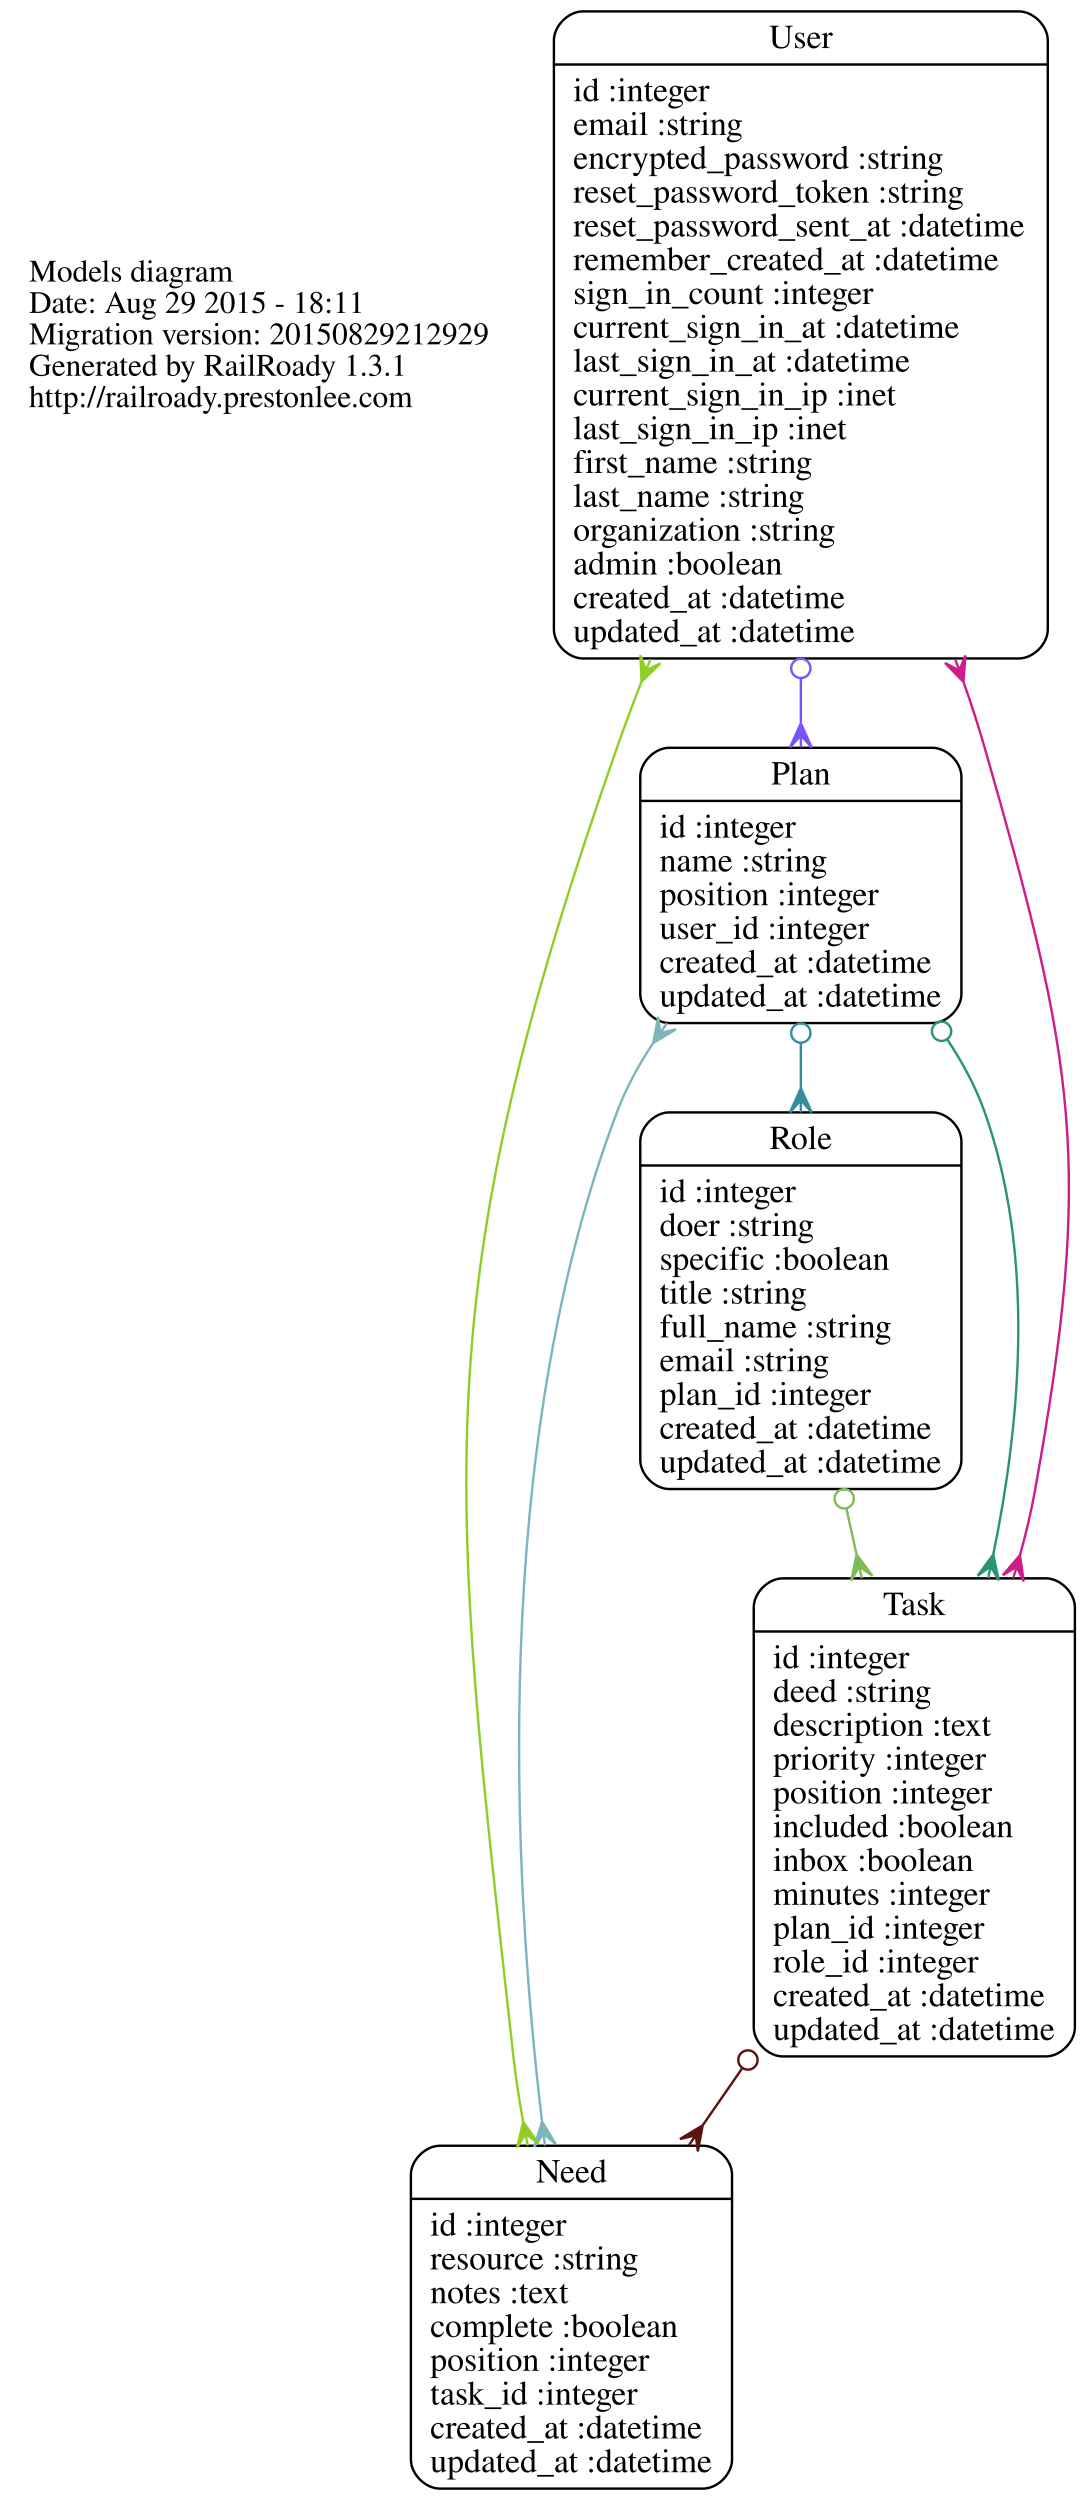
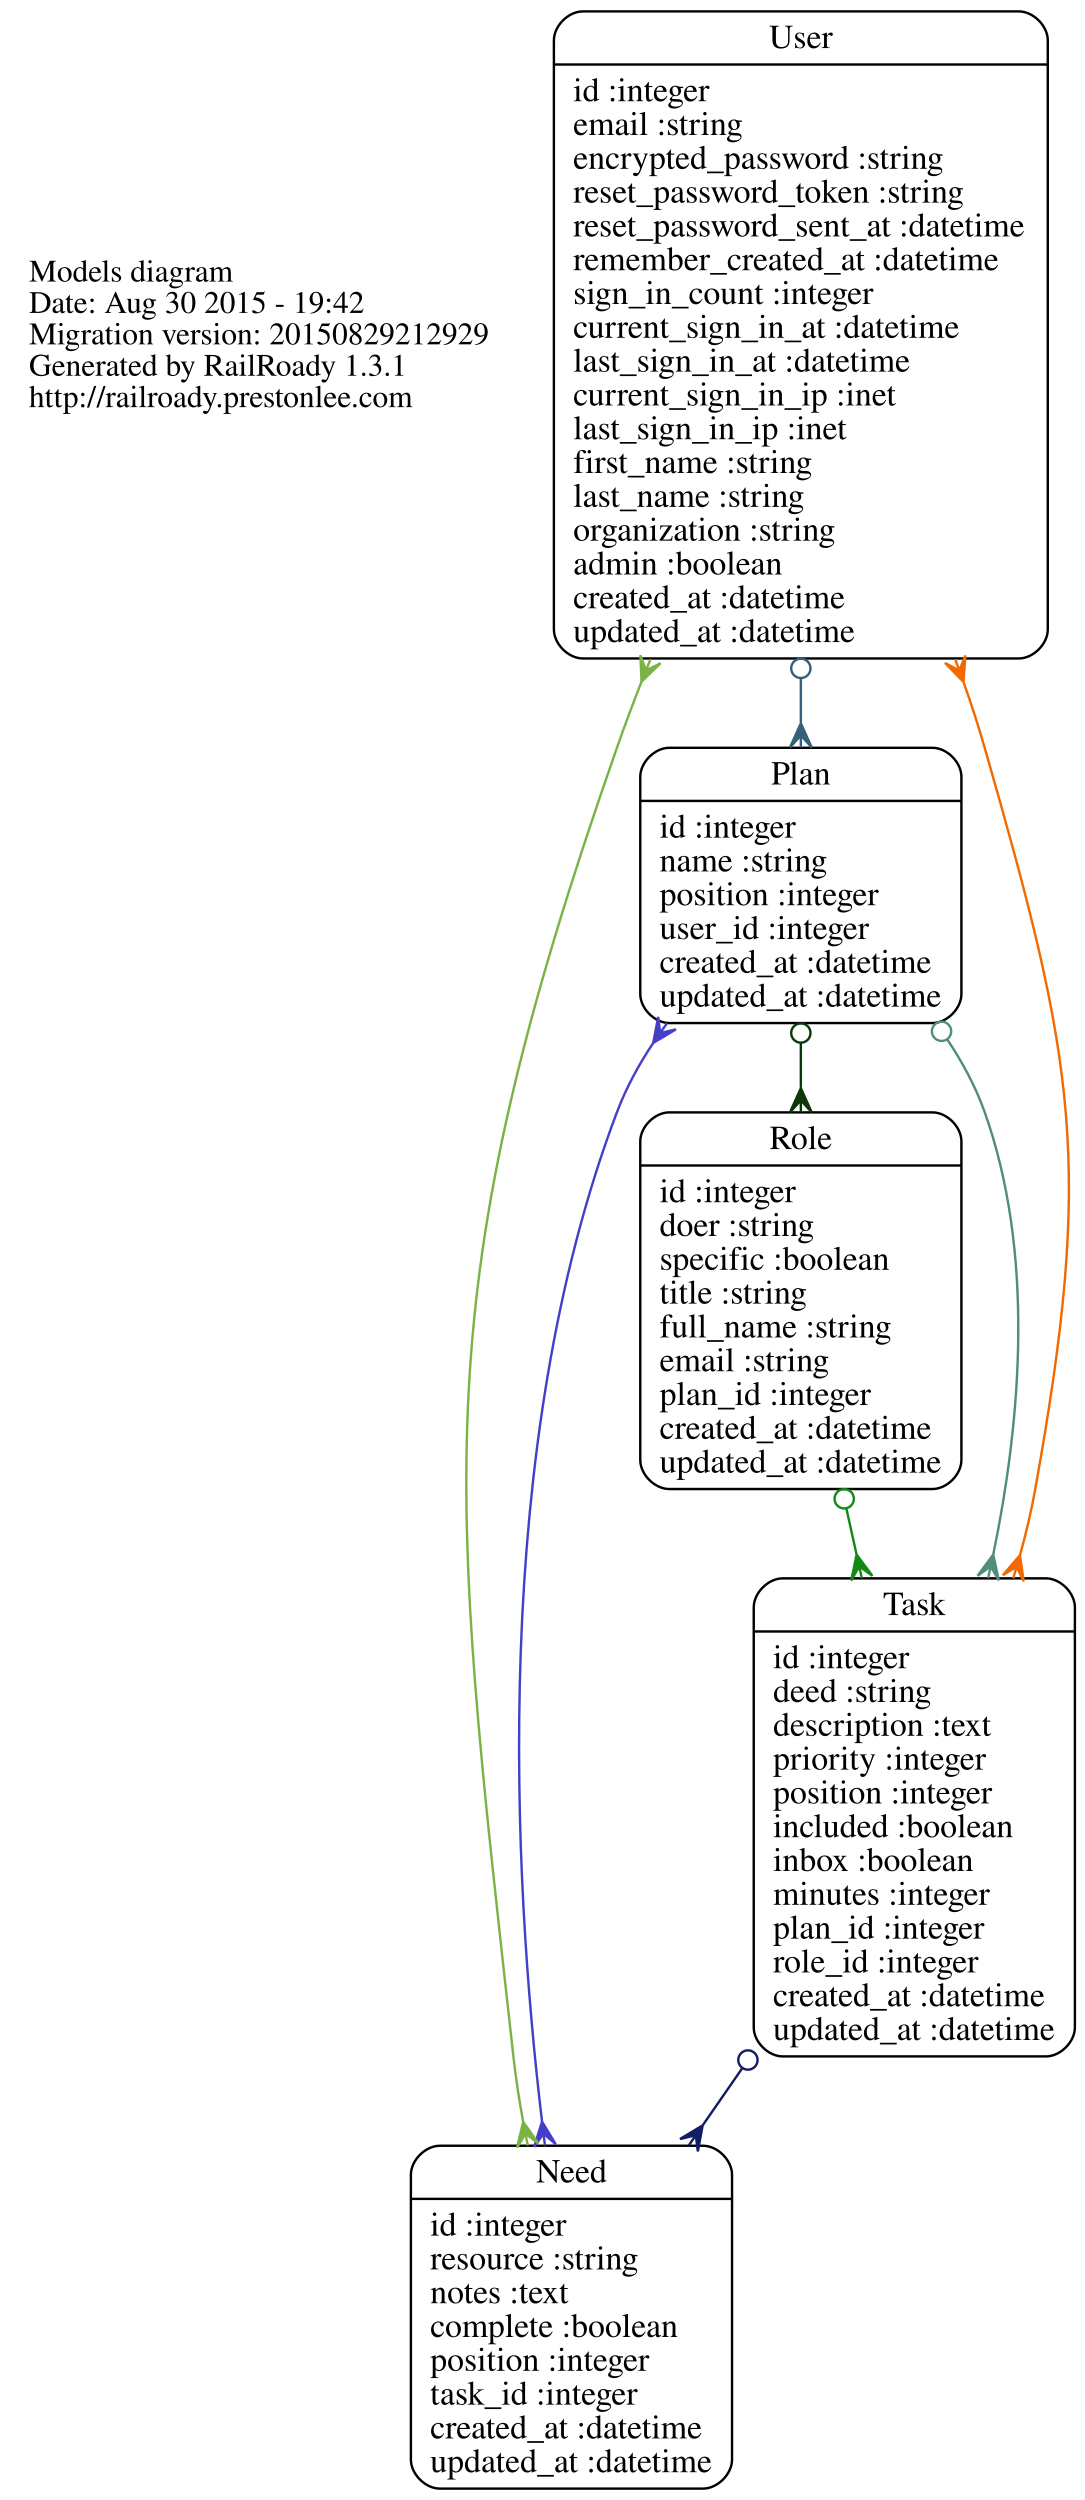
<svg xmlns="http://www.w3.org/2000/svg" width="449pt" height="1035pt" viewBox="0.00 0.00 449.19 1035.00">
  <g id="graph0" class="graph" transform="scale(1 1) rotate(0) translate(4 1031)">
    <polygon fill="none" stroke="none" points="-4,4 -4,-1031 445.193,-1031 445.193,4 -4,4" />
    <g id="node1" class="node">
      <text text-anchor="start" x="8" y="-914.6" font-family="Times,serif" font-size="13.00">Models diagram</text>
-       <text text-anchor="start" x="8" y="-901.6" font-family="Times,serif" font-size="13.00">Date: Aug 29 2015 - 18:11</text>
+       <text text-anchor="start" x="8" y="-901.6" font-family="Times,serif" font-size="13.00">Date: Aug 30 2015 - 19:42</text>
      <text text-anchor="start" x="8" y="-888.6" font-family="Times,serif" font-size="13.00">Migration version: 20150829212929</text>
      <text text-anchor="start" x="8" y="-875.6" font-family="Times,serif" font-size="13.00">Generated by RailRoady 1.3.1</text>
      <text text-anchor="start" x="8" y="-862.6" font-family="Times,serif" font-size="13.00">http://railroady.prestonlee.com</text>
    </g>
    <g id="node2" class="node">
      <path fill="none" stroke="black" d="M178.182,-0.5C178.182,-0.5 287.193,-0.5 287.193,-0.5 293.193,-0.5 299.193,-6.5 299.193,-12.5 299.193,-12.5 299.193,-130.5 299.193,-130.5 299.193,-136.5 293.193,-142.5 287.193,-142.5 287.193,-142.5 178.182,-142.5 178.182,-142.5 172.182,-142.5 166.182,-136.5 166.182,-130.5 166.182,-130.5 166.182,-12.5 166.182,-12.5 166.182,-6.5 172.182,-0.5 178.182,-0.5" />
      <text text-anchor="middle" x="232.688" y="-127.3" font-family="Times,serif" font-size="14.00">Need</text>
      <polyline fill="none" stroke="black" points="166.182,-120.5 299.193,-120.5 " />
      <text text-anchor="start" x="174.182" y="-105.3" font-family="Times,serif" font-size="14.00">id :integer</text>
      <text text-anchor="start" x="174.182" y="-91.3" font-family="Times,serif" font-size="14.00">resource :string</text>
      <text text-anchor="start" x="174.182" y="-77.3" font-family="Times,serif" font-size="14.00">notes :text</text>
      <text text-anchor="start" x="174.182" y="-63.3" font-family="Times,serif" font-size="14.00">complete :boolean</text>
      <text text-anchor="start" x="174.182" y="-49.3" font-family="Times,serif" font-size="14.00">position :integer</text>
      <text text-anchor="start" x="174.182" y="-35.3" font-family="Times,serif" font-size="14.00">task_id :integer</text>
      <text text-anchor="start" x="174.182" y="-21.3" font-family="Times,serif" font-size="14.00">created_at :datetime</text>
      <text text-anchor="start" x="174.182" y="-7.3" font-family="Times,serif" font-size="14.00">updated_at :datetime</text>
    </g>
    <g id="node3" class="node">
      <path fill="none" stroke="black" d="M273.182,-607.5C273.182,-607.5 382.193,-607.5 382.193,-607.5 388.193,-607.5 394.193,-613.5 394.193,-619.5 394.193,-619.5 394.193,-709.5 394.193,-709.5 394.193,-715.5 388.193,-721.5 382.193,-721.5 382.193,-721.5 273.182,-721.5 273.182,-721.5 267.182,-721.5 261.182,-715.5 261.182,-709.5 261.182,-709.5 261.182,-619.5 261.182,-619.5 261.182,-613.5 267.182,-607.5 273.182,-607.5" />
      <text text-anchor="middle" x="327.688" y="-706.3" font-family="Times,serif" font-size="14.00">Plan</text>
      <polyline fill="none" stroke="black" points="261.182,-699.5 394.193,-699.5 " />
      <text text-anchor="start" x="269.182" y="-684.3" font-family="Times,serif" font-size="14.00">id :integer</text>
      <text text-anchor="start" x="269.182" y="-670.3" font-family="Times,serif" font-size="14.00">name :string</text>
      <text text-anchor="start" x="269.182" y="-656.3" font-family="Times,serif" font-size="14.00">position :integer</text>
      <text text-anchor="start" x="269.182" y="-642.3" font-family="Times,serif" font-size="14.00">user_id :integer</text>
      <text text-anchor="start" x="269.182" y="-628.3" font-family="Times,serif" font-size="14.00">created_at :datetime</text>
      <text text-anchor="start" x="269.182" y="-614.3" font-family="Times,serif" font-size="14.00">updated_at :datetime</text>
    </g>
    <g id="edge3" class="edge">
-       <path fill="none" stroke="#7cb5bc" d="M266.425,-599.088C260.528,-590.17 255.378,-580.718 251.688,-571 198.699,-431.47 208.441,-253.896 220.469,-152.727" />
-       <polygon fill="#7cb5bc" stroke="#7cb5bc" points="266.554,-599.272 268.598,-610.046 269.42,-603.369 272.286,-607.467 272.286,-607.467 272.286,-607.467 269.42,-603.369 275.973,-604.887 266.554,-599.272 266.554,-599.272" />
-       <polygon fill="#7cb5bc" stroke="#7cb5bc" points="220.497,-152.504 226.181,-143.126 221.105,-147.541 221.714,-142.578 221.714,-142.578 221.714,-142.578 221.105,-147.541 217.248,-142.03 220.497,-152.504 220.497,-152.504" />
+       <path fill="none" stroke="#433fc9" d="M266.425,-599.088C260.528,-590.17 255.378,-580.718 251.688,-571 198.699,-431.47 208.441,-253.896 220.469,-152.727" />
+       <polygon fill="#433fc9" stroke="#433fc9" points="266.554,-599.272 268.598,-610.046 269.42,-603.369 272.286,-607.467 272.286,-607.467 272.286,-607.467 269.42,-603.369 275.973,-604.887 266.554,-599.272 266.554,-599.272" />
+       <polygon fill="#433fc9" stroke="#433fc9" points="220.497,-152.504 226.181,-143.126 221.105,-147.541 221.714,-142.578 221.714,-142.578 221.714,-142.578 221.105,-147.541 217.248,-142.03 220.497,-152.504 220.497,-152.504" />
    </g>
    <g id="node4" class="node">
      <path fill="none" stroke="black" d="M273.182,-414.5C273.182,-414.5 382.193,-414.5 382.193,-414.5 388.193,-414.5 394.193,-420.5 394.193,-426.5 394.193,-426.5 394.193,-558.5 394.193,-558.5 394.193,-564.5 388.193,-570.5 382.193,-570.5 382.193,-570.5 273.182,-570.5 273.182,-570.5 267.182,-570.5 261.182,-564.5 261.182,-558.5 261.182,-558.5 261.182,-426.5 261.182,-426.5 261.182,-420.5 267.182,-414.5 273.182,-414.5" />
      <text text-anchor="middle" x="327.688" y="-555.3" font-family="Times,serif" font-size="14.00">Role</text>
      <polyline fill="none" stroke="black" points="261.182,-548.5 394.193,-548.5 " />
      <text text-anchor="start" x="269.182" y="-533.3" font-family="Times,serif" font-size="14.00">id :integer</text>
      <text text-anchor="start" x="269.182" y="-519.3" font-family="Times,serif" font-size="14.00">doer :string</text>
      <text text-anchor="start" x="269.182" y="-505.3" font-family="Times,serif" font-size="14.00">specific :boolean</text>
      <text text-anchor="start" x="269.182" y="-491.3" font-family="Times,serif" font-size="14.00">title :string</text>
      <text text-anchor="start" x="269.182" y="-477.3" font-family="Times,serif" font-size="14.00">full_name :string</text>
      <text text-anchor="start" x="269.182" y="-463.3" font-family="Times,serif" font-size="14.00">email :string</text>
      <text text-anchor="start" x="269.182" y="-449.3" font-family="Times,serif" font-size="14.00">plan_id :integer</text>
      <text text-anchor="start" x="269.182" y="-435.3" font-family="Times,serif" font-size="14.00">created_at :datetime</text>
      <text text-anchor="start" x="269.182" y="-421.3" font-family="Times,serif" font-size="14.00">updated_at :datetime</text>
    </g>
    <g id="edge2" class="edge">
-       <path fill="none" stroke="#328e9c" d="M327.688,-599.228C327.688,-593.22 327.688,-587.064 327.688,-580.892" />
-       <ellipse fill="none" stroke="#328e9c" cx="327.688" cy="-603.365" rx="4" ry="4" />
-       <polygon fill="#328e9c" stroke="#328e9c" points="327.688,-580.513 332.188,-570.513 327.688,-575.513 327.688,-570.513 327.688,-570.513 327.688,-570.513 327.688,-575.513 323.188,-570.513 327.688,-580.513 327.688,-580.513" />
+       <path fill="none" stroke="#0c3809" d="M327.688,-599.228C327.688,-593.22 327.688,-587.064 327.688,-580.892" />
+       <ellipse fill="none" stroke="#0c3809" cx="327.688" cy="-603.365" rx="4" ry="4" />
+       <polygon fill="#0c3809" stroke="#0c3809" points="327.688,-580.513 332.188,-570.513 327.688,-575.513 327.688,-570.513 327.688,-570.513 327.688,-570.513 327.688,-575.513 323.188,-570.513 327.688,-580.513 327.688,-580.513" />
    </g>
    <g id="node5" class="node">
      <path fill="none" stroke="black" d="M320.182,-179.5C320.182,-179.5 429.193,-179.5 429.193,-179.5 435.193,-179.5 441.193,-185.5 441.193,-191.5 441.193,-191.5 441.193,-365.5 441.193,-365.5 441.193,-371.5 435.193,-377.5 429.193,-377.5 429.193,-377.5 320.182,-377.5 320.182,-377.5 314.182,-377.5 308.182,-371.5 308.182,-365.5 308.182,-365.5 308.182,-191.5 308.182,-191.5 308.182,-185.5 314.182,-179.5 320.182,-179.5" />
      <text text-anchor="middle" x="374.688" y="-362.3" font-family="Times,serif" font-size="14.00">Task</text>
      <polyline fill="none" stroke="black" points="308.182,-355.5 441.193,-355.5 " />
      <text text-anchor="start" x="316.182" y="-340.3" font-family="Times,serif" font-size="14.00">id :integer</text>
      <text text-anchor="start" x="316.182" y="-326.3" font-family="Times,serif" font-size="14.00">deed :string</text>
      <text text-anchor="start" x="316.182" y="-312.3" font-family="Times,serif" font-size="14.00">description :text</text>
      <text text-anchor="start" x="316.182" y="-298.3" font-family="Times,serif" font-size="14.00">priority :integer</text>
      <text text-anchor="start" x="316.182" y="-284.3" font-family="Times,serif" font-size="14.00">position :integer</text>
      <text text-anchor="start" x="316.182" y="-270.3" font-family="Times,serif" font-size="14.00">included :boolean</text>
      <text text-anchor="start" x="316.182" y="-256.3" font-family="Times,serif" font-size="14.00">inbox :boolean</text>
      <text text-anchor="start" x="316.182" y="-242.3" font-family="Times,serif" font-size="14.00">minutes :integer</text>
      <text text-anchor="start" x="316.182" y="-228.3" font-family="Times,serif" font-size="14.00">plan_id :integer</text>
      <text text-anchor="start" x="316.182" y="-214.3" font-family="Times,serif" font-size="14.00">role_id :integer</text>
      <text text-anchor="start" x="316.182" y="-200.3" font-family="Times,serif" font-size="14.00">created_at :datetime</text>
      <text text-anchor="start" x="316.182" y="-186.3" font-family="Times,serif" font-size="14.00">updated_at :datetime</text>
    </g>
    <g id="edge1" class="edge">
-       <path fill="none" stroke="#2b9474" d="M388.362,-600.66C394.6,-591.301 399.994,-581.313 403.688,-571 424.595,-512.621 419.008,-443.726 407.421,-387.575" />
-       <ellipse fill="none" stroke="#2b9474" cx="385.973" cy="-604.08" rx="4" ry="4" />
-       <polygon fill="#2b9474" stroke="#2b9474" points="407.379,-387.38 409.673,-376.656 406.327,-382.492 405.274,-377.604 405.274,-377.604 405.274,-377.604 406.327,-382.492 400.875,-378.551 407.379,-387.38 407.379,-387.38" />
+       <path fill="none" stroke="#508d7c" d="M388.362,-600.66C394.6,-591.301 399.994,-581.313 403.688,-571 424.595,-512.621 419.008,-443.726 407.421,-387.575" />
+       <ellipse fill="none" stroke="#508d7c" cx="385.973" cy="-604.08" rx="4" ry="4" />
+       <polygon fill="#508d7c" stroke="#508d7c" points="407.379,-387.38 409.673,-376.656 406.327,-382.492 405.274,-377.604 405.274,-377.604 405.274,-377.604 406.327,-382.492 400.875,-378.551 407.379,-387.38 407.379,-387.38" />
    </g>
    <g id="edge4" class="edge">
-       <path fill="none" stroke="#7ebc57" d="M346.544,-406.447C347.926,-400.214 349.33,-393.881 350.736,-387.537" />
-       <ellipse fill="none" stroke="#7ebc57" cx="345.655" cy="-410.458" rx="4" ry="4" />
-       <polygon fill="#7ebc57" stroke="#7ebc57" points="350.78,-387.337 357.338,-378.548 351.863,-382.456 352.945,-377.574 352.945,-377.574 352.945,-377.574 351.863,-382.456 348.552,-376.6 350.78,-387.337 350.78,-387.337" />
+       <path fill="none" stroke="#118b14" d="M346.544,-406.447C347.926,-400.214 349.33,-393.881 350.736,-387.537" />
+       <ellipse fill="none" stroke="#118b14" cx="345.655" cy="-410.458" rx="4" ry="4" />
+       <polygon fill="#118b14" stroke="#118b14" points="350.78,-387.337 357.338,-378.548 351.863,-382.456 352.945,-377.574 352.945,-377.574 352.945,-377.574 351.863,-382.456 348.552,-376.6 350.78,-387.337 350.78,-387.337" />
    </g>
    <g id="edge5" class="edge">
-       <path fill="none" stroke="#5b130c" d="M303.404,-174.59C297.917,-166.669 292.432,-158.75 287.081,-151.025" />
-       <ellipse fill="none" stroke="#5b130c" cx="305.776" cy="-178.014" rx="4" ry="4" />
-       <polygon fill="#5b130c" stroke="#5b130c" points="287.026,-150.947 285.031,-140.164 284.179,-146.836 281.332,-142.726 281.332,-142.726 281.332,-142.726 284.179,-146.836 277.633,-145.289 287.026,-150.947 287.026,-150.947" />
+       <path fill="none" stroke="#131d61" d="M303.404,-174.59C297.917,-166.669 292.432,-158.75 287.081,-151.025" />
+       <ellipse fill="none" stroke="#131d61" cx="305.776" cy="-178.014" rx="4" ry="4" />
+       <polygon fill="#131d61" stroke="#131d61" points="287.026,-150.947 285.031,-140.164 284.179,-146.836 281.332,-142.726 281.332,-142.726 281.332,-142.726 284.179,-146.836 277.633,-145.289 287.026,-150.947 287.026,-150.947" />
    </g>
    <g id="node6" class="node">
      <path fill="none" stroke="black" d="M237.41,-758.5C237.41,-758.5 417.966,-758.5 417.966,-758.5 423.966,-758.5 429.966,-764.5 429.966,-770.5 429.966,-770.5 429.966,-1014.5 429.966,-1014.5 429.966,-1020.5 423.966,-1026.5 417.966,-1026.5 417.966,-1026.5 237.41,-1026.5 237.41,-1026.5 231.41,-1026.5 225.41,-1020.5 225.41,-1014.5 225.41,-1014.5 225.41,-770.5 225.41,-770.5 225.41,-764.5 231.41,-758.5 237.41,-758.5" />
      <text text-anchor="middle" x="327.688" y="-1011.3" font-family="Times,serif" font-size="14.00">User</text>
      <polyline fill="none" stroke="black" points="225.41,-1004.5 429.966,-1004.5 " />
      <text text-anchor="start" x="233.41" y="-989.3" font-family="Times,serif" font-size="14.00">id :integer</text>
      <text text-anchor="start" x="233.41" y="-975.3" font-family="Times,serif" font-size="14.00">email :string</text>
      <text text-anchor="start" x="233.41" y="-961.3" font-family="Times,serif" font-size="14.00">encrypted_password :string</text>
      <text text-anchor="start" x="233.41" y="-947.3" font-family="Times,serif" font-size="14.00">reset_password_token :string</text>
      <text text-anchor="start" x="233.41" y="-933.3" font-family="Times,serif" font-size="14.00">reset_password_sent_at :datetime</text>
      <text text-anchor="start" x="233.41" y="-919.3" font-family="Times,serif" font-size="14.00">remember_created_at :datetime</text>
      <text text-anchor="start" x="233.41" y="-905.3" font-family="Times,serif" font-size="14.00">sign_in_count :integer</text>
      <text text-anchor="start" x="233.41" y="-891.3" font-family="Times,serif" font-size="14.00">current_sign_in_at :datetime</text>
      <text text-anchor="start" x="233.41" y="-877.3" font-family="Times,serif" font-size="14.00">last_sign_in_at :datetime</text>
      <text text-anchor="start" x="233.41" y="-863.3" font-family="Times,serif" font-size="14.00">current_sign_in_ip :inet</text>
      <text text-anchor="start" x="233.41" y="-849.3" font-family="Times,serif" font-size="14.00">last_sign_in_ip :inet</text>
      <text text-anchor="start" x="233.41" y="-835.3" font-family="Times,serif" font-size="14.00">first_name :string</text>
      <text text-anchor="start" x="233.41" y="-821.3" font-family="Times,serif" font-size="14.00">last_name :string</text>
      <text text-anchor="start" x="233.41" y="-807.3" font-family="Times,serif" font-size="14.00">organization :string</text>
      <text text-anchor="start" x="233.41" y="-793.3" font-family="Times,serif" font-size="14.00">admin :boolean</text>
      <text text-anchor="start" x="233.41" y="-779.3" font-family="Times,serif" font-size="14.00">created_at :datetime</text>
      <text text-anchor="start" x="233.41" y="-765.3" font-family="Times,serif" font-size="14.00">updated_at :datetime</text>
    </g>
    <g id="edge8" class="edge">
-       <path fill="none" stroke="#90ce26" d="M261.67,-748.8C258.137,-739.793 254.775,-730.809 251.688,-722 171.61,-493.539 181.913,-419.604 208.688,-179 209.647,-170.378 211.031,-161.434 212.656,-152.559" />
-       <polygon fill="#90ce26" stroke="#90ce26" points="261.709,-748.898 261.229,-759.854 263.559,-753.543 265.41,-758.188 265.41,-758.188 265.41,-758.188 263.559,-753.543 269.59,-756.523 261.709,-748.898 261.709,-748.898" />
-       <polygon fill="#90ce26" stroke="#90ce26" points="212.686,-152.408 219.003,-143.444 213.635,-147.499 214.585,-142.59 214.585,-142.59 214.585,-142.59 213.635,-147.499 210.166,-141.735 212.686,-152.408 212.686,-152.408" />
+       <path fill="none" stroke="#7ab245" d="M261.67,-748.8C258.137,-739.793 254.775,-730.809 251.688,-722 171.61,-493.539 181.913,-419.604 208.688,-179 209.647,-170.378 211.031,-161.434 212.656,-152.559" />
+       <polygon fill="#7ab245" stroke="#7ab245" points="261.709,-748.898 261.229,-759.854 263.559,-753.543 265.41,-758.188 265.41,-758.188 265.41,-758.188 263.559,-753.543 269.59,-756.523 261.709,-748.898 261.709,-748.898" />
+       <polygon fill="#7ab245" stroke="#7ab245" points="212.686,-152.408 219.003,-143.444 213.635,-147.499 214.585,-142.59 214.585,-142.59 214.585,-142.59 213.635,-147.499 210.166,-141.735 212.686,-152.408 212.686,-152.408" />
    </g>
    <g id="edge6" class="edge">
-       <path fill="none" stroke="#7b53fc" d="M327.688,-750.33C327.688,-744.087 327.688,-737.967 327.688,-732.052" />
-       <ellipse fill="none" stroke="#7b53fc" cx="327.688" cy="-754.401" rx="4" ry="4" />
-       <polygon fill="#7b53fc" stroke="#7b53fc" points="327.688,-731.645 332.188,-721.645 327.688,-726.645 327.688,-721.645 327.688,-721.645 327.688,-721.645 327.688,-726.645 323.188,-721.645 327.688,-731.645 327.688,-731.645" />
+       <path fill="none" stroke="#365f7a" d="M327.688,-750.33C327.688,-744.087 327.688,-737.967 327.688,-732.052" />
+       <ellipse fill="none" stroke="#365f7a" cx="327.688" cy="-754.401" rx="4" ry="4" />
+       <polygon fill="#365f7a" stroke="#365f7a" points="327.688,-731.645 332.188,-721.645 327.688,-726.645 327.688,-721.645 327.688,-721.645 327.688,-721.645 327.688,-726.645 323.188,-721.645 327.688,-731.645 327.688,-731.645" />
    </g>
    <g id="edge7" class="edge">
-       <path fill="none" stroke="#cb1e8b" d="M395.133,-748.55C398.28,-739.659 401.169,-730.763 403.688,-722 441.585,-590.131 448.976,-549.04 424.688,-414 423.101,-405.177 420.972,-396.177 418.485,-387.224" />
-       <polygon fill="#cb1e8b" stroke="#cb1e8b" points="395.044,-748.793 387.393,-756.649 393.333,-753.491 391.622,-758.189 391.622,-758.189 391.622,-758.189 393.333,-753.491 395.85,-759.729 395.044,-748.793 395.044,-748.793" />
-       <polygon fill="#cb1e8b" stroke="#cb1e8b" points="418.46,-387.137 419.974,-376.276 417.058,-382.338 415.655,-377.538 415.655,-377.538 415.655,-377.538 417.058,-382.338 411.336,-378.8 418.46,-387.137 418.46,-387.137" />
+       <path fill="none" stroke="#f16a01" d="M395.133,-748.55C398.28,-739.659 401.169,-730.763 403.688,-722 441.585,-590.131 448.976,-549.04 424.688,-414 423.101,-405.177 420.972,-396.177 418.485,-387.224" />
+       <polygon fill="#f16a01" stroke="#f16a01" points="395.044,-748.793 387.393,-756.649 393.333,-753.491 391.622,-758.189 391.622,-758.189 391.622,-758.189 393.333,-753.491 395.85,-759.729 395.044,-748.793 395.044,-748.793" />
+       <polygon fill="#f16a01" stroke="#f16a01" points="418.46,-387.137 419.974,-376.276 417.058,-382.338 415.655,-377.538 415.655,-377.538 415.655,-377.538 417.058,-382.338 411.336,-378.8 418.46,-387.137 418.46,-387.137" />
    </g>
  </g>
</svg>
